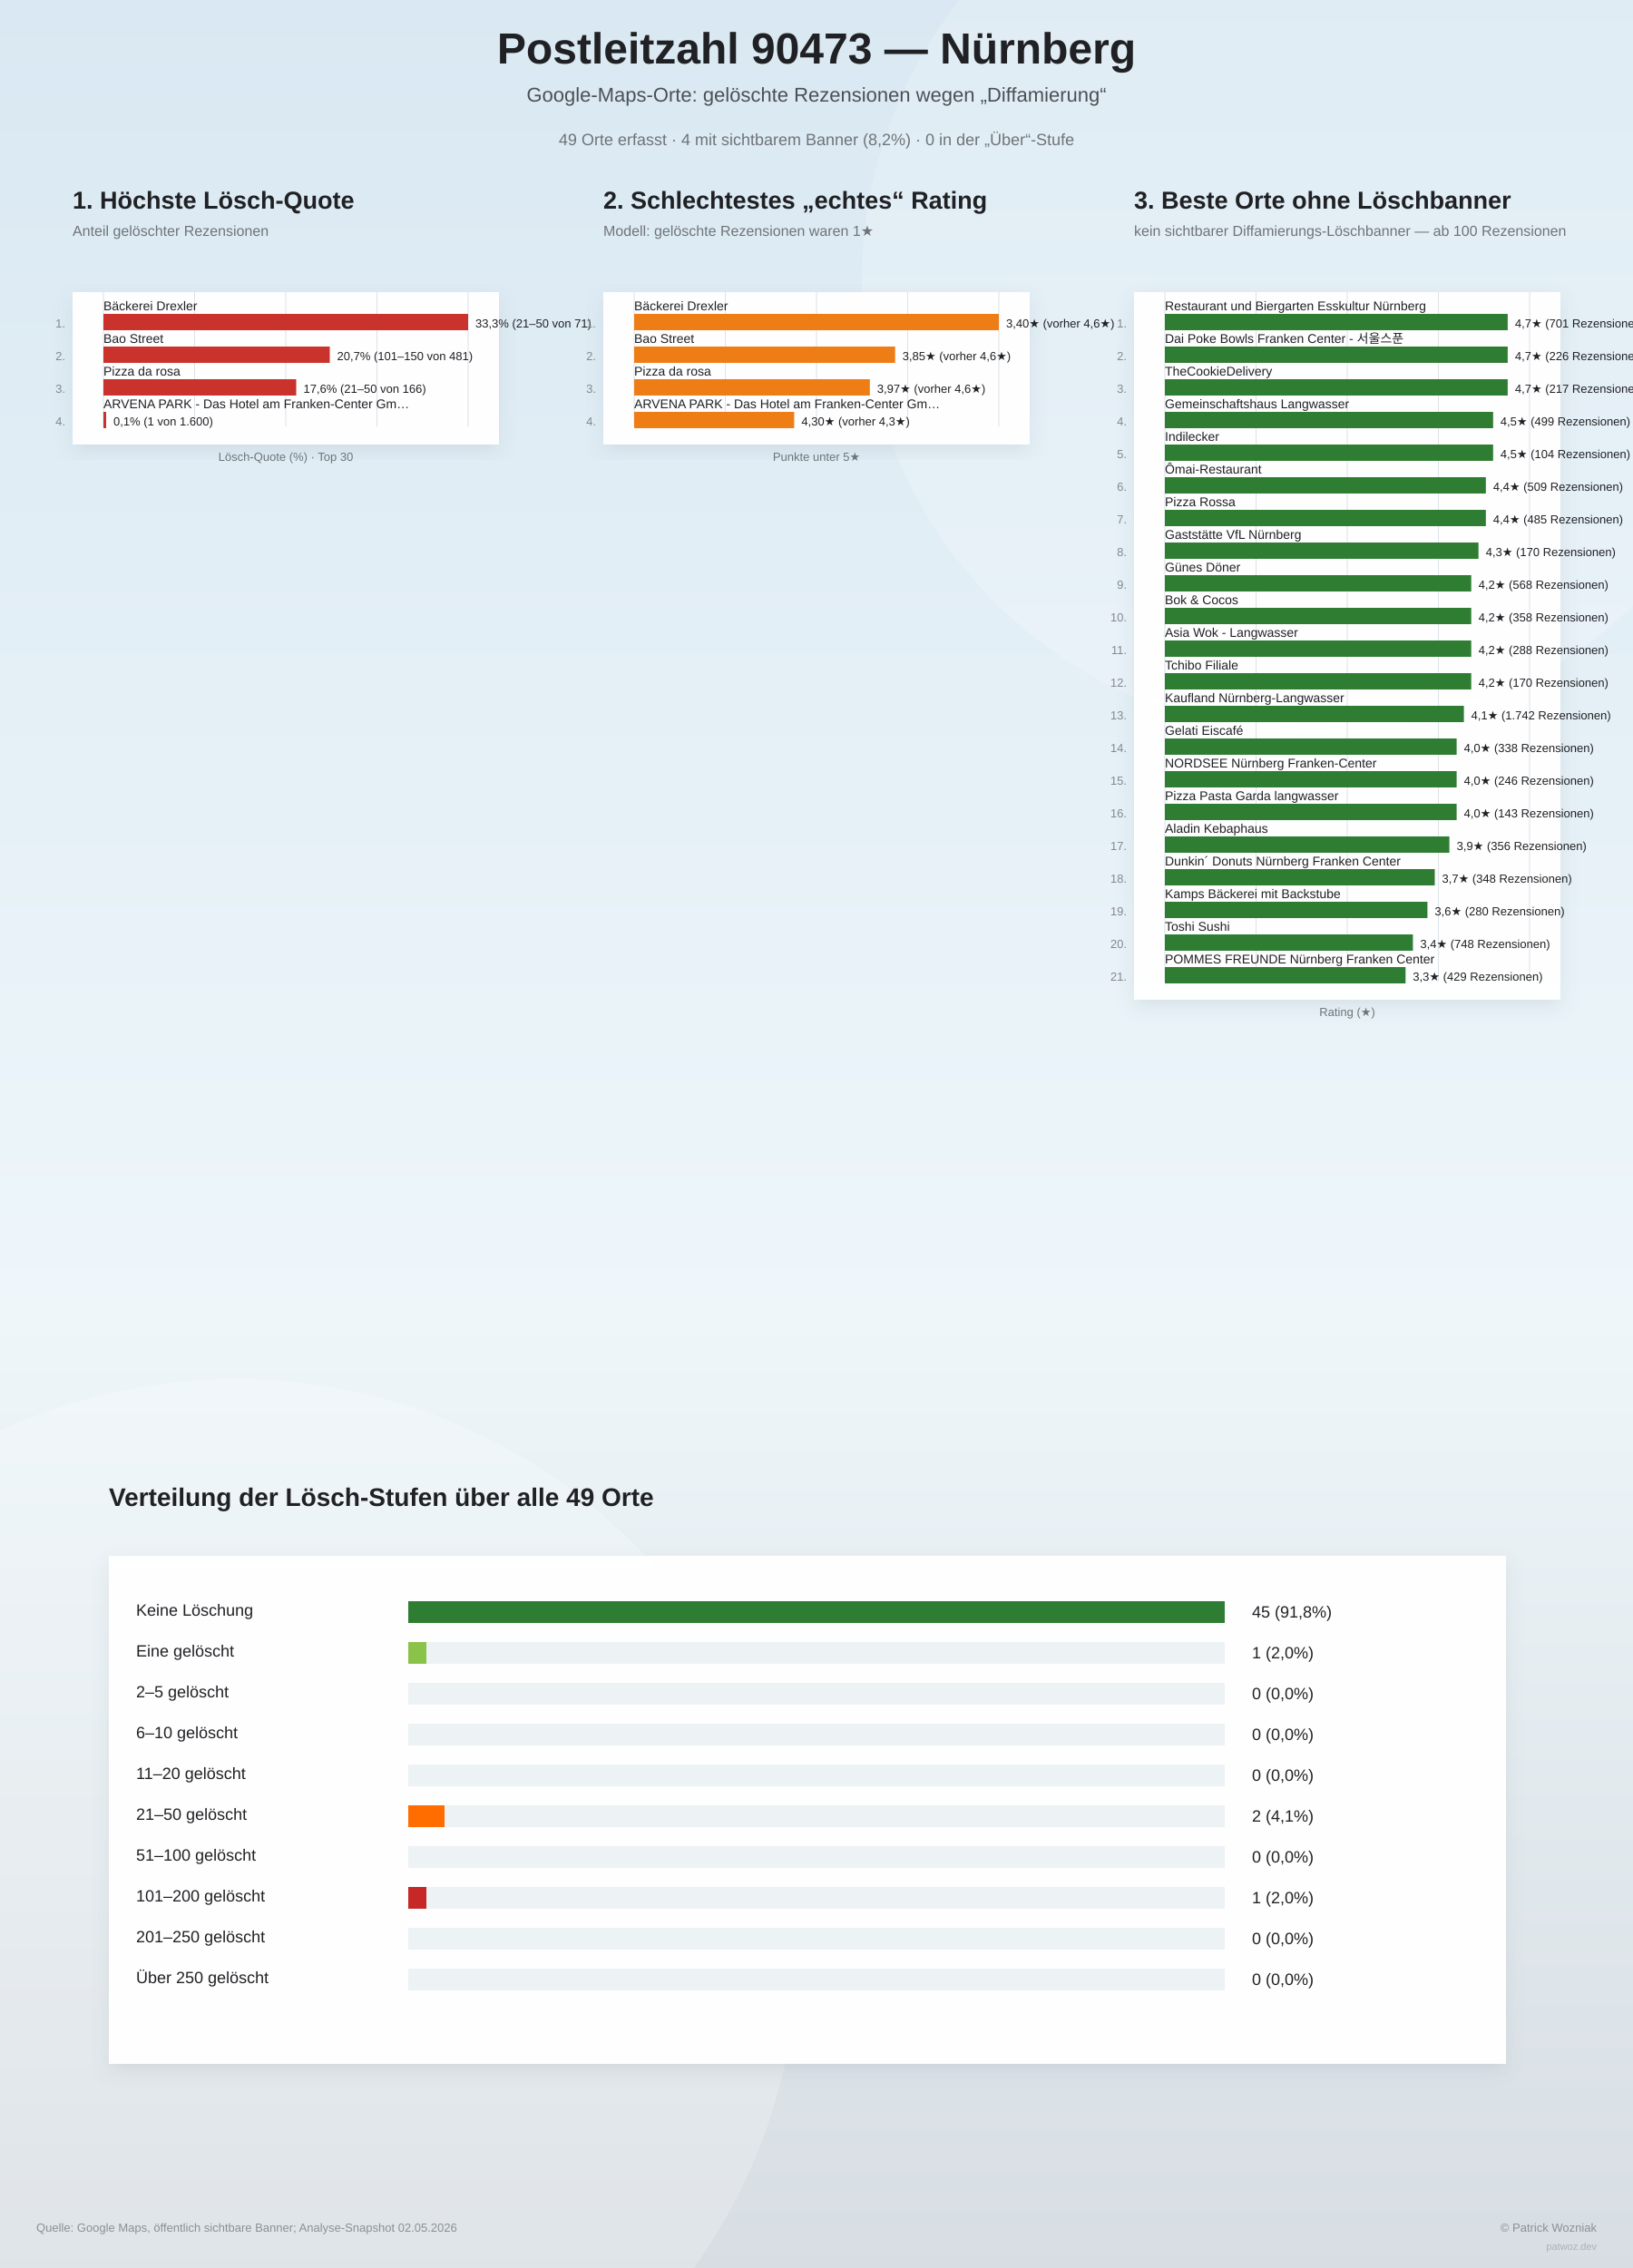
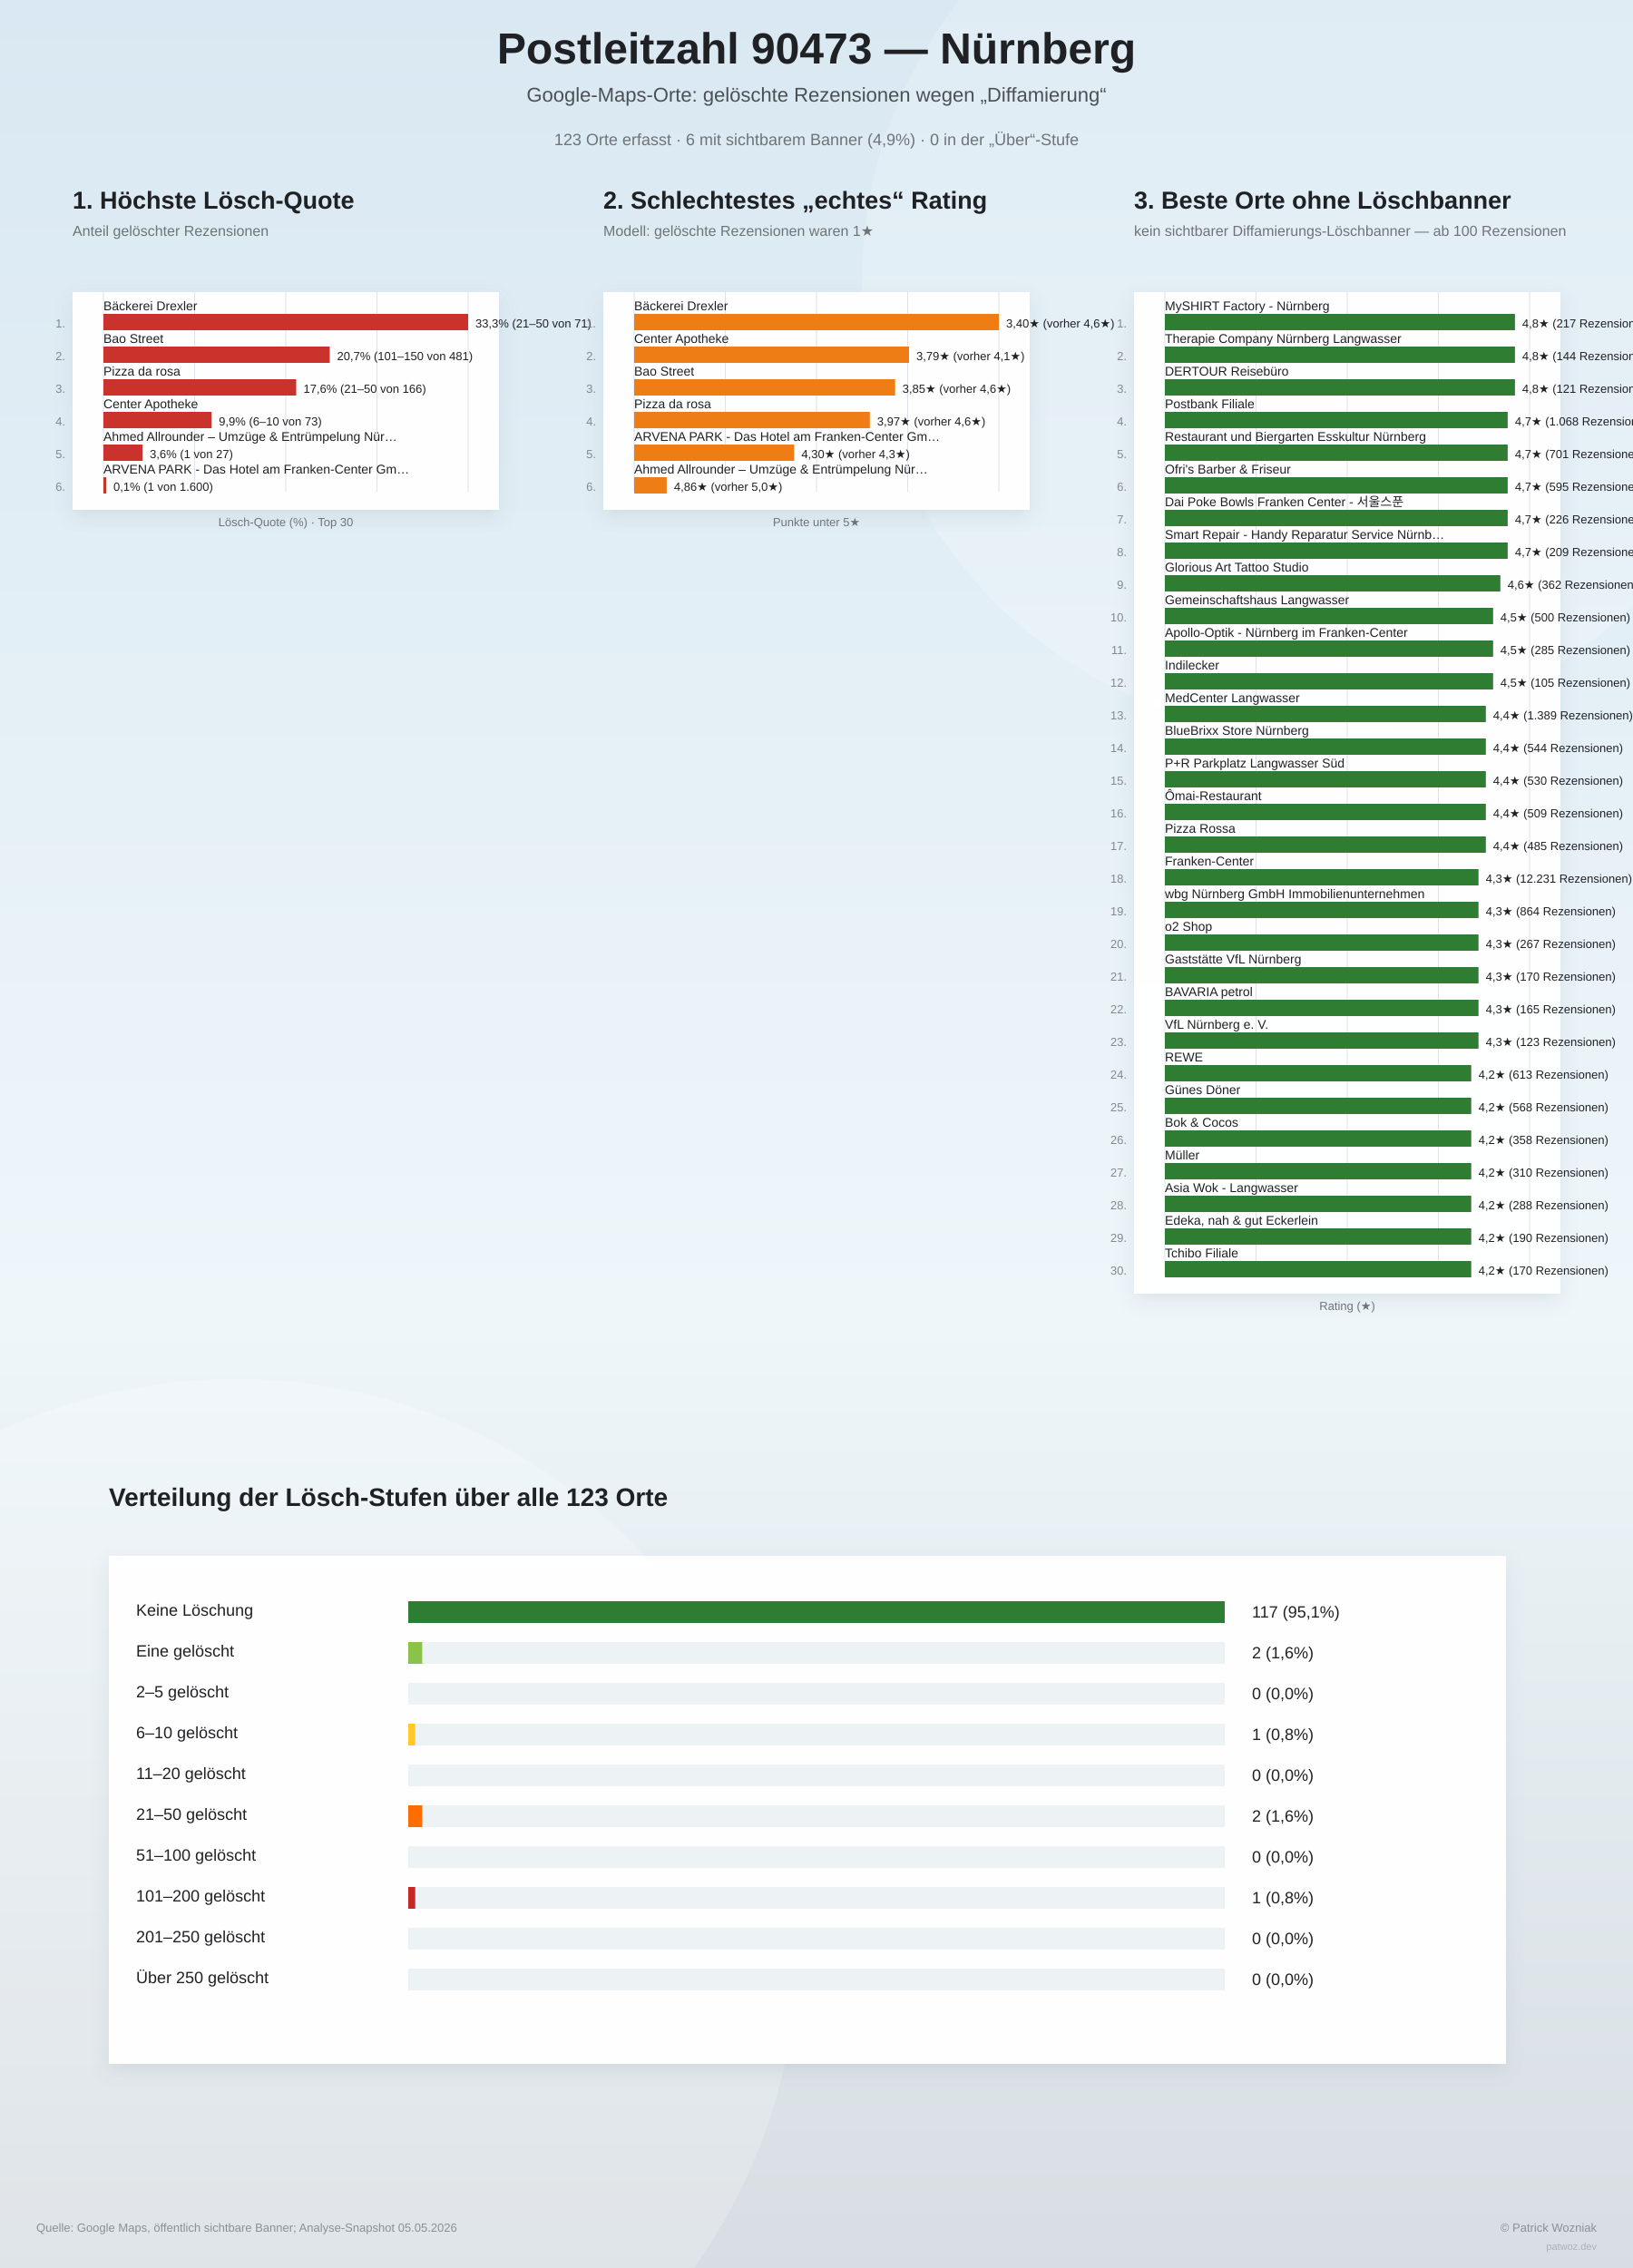
<svg xmlns="http://www.w3.org/2000/svg" width="1800" height="2500" viewBox="0 0 1800 2500">
  <defs>
    <linearGradient id="bg" x1="0" y1="0" x2="0" y2="1">
      <stop offset="0%" stop-color="#d9e8f2" />
      <stop offset="58%" stop-color="#eef6fa" />
      <stop offset="100%" stop-color="#d7dde2" />
    </linearGradient>
    <filter id="softShadow" x="-10%" y="-10%" width="120%" height="120%">
      <feDropShadow dx="0" dy="8" stdDeviation="10" flood-color="#6d7f8a" flood-opacity="0.16" />
    </filter>
  </defs>
  <rect width="100%" height="100%" fill="url(#bg)" />
  <circle cx="1450" cy="310" r="500" fill="#ffffff" opacity="0.18" />
  <circle cx="260" cy="2140" r="620" fill="#ffffff" opacity="0.20" />
  <text x="900" y="70" text-anchor="middle" font-family="Arial, sans-serif" font-size="48" font-weight="800" fill="#202124">Postleitzahl 90473 — Nürnberg</text>
  <text x="900" y="112" text-anchor="middle" font-family="Arial, sans-serif" font-size="22" fill="#4b5055">Google-Maps-Orte: gelöschte Rezensionen wegen „Diffamierung“</text>
-   <text x="900" y="160" text-anchor="middle" font-family="Arial, sans-serif" font-size="18" fill="#6f7377">49 Orte erfasst · 4 mit sichtbarem Banner (8,2%) · 0 in der „Über“-Stufe</text>
+   <text x="900" y="160" text-anchor="middle" font-family="Arial, sans-serif" font-size="18" fill="#6f7377">123 Orte erfasst · 6 mit sichtbarem Banner (4,9%) · 0 in der „Über“-Stufe</text>
  <g>
    <text x="80" y="230" font-family="Arial, sans-serif" font-size="27" font-weight="800" fill="#202124">1. Höchste Lösch-Quote</text>
    <text x="80" y="260" font-family="Arial, sans-serif" font-size="16" fill="#6f7377">Anteil gelöschter Rezensionen</text>
-     <rect x="80" y="322" width="470" height="168" fill="#ffffff" opacity="0.96" filter="url(#softShadow)" />
-     <line x1="114.0" y1="322" x2="114.0" y2="470.0" stroke="#dde3e8" stroke-width="1" />
-     <line x1="214.5" y1="322" x2="214.5" y2="470.0" stroke="#dde3e8" stroke-width="1" />
-     <line x1="315.0" y1="322" x2="315.0" y2="470.0" stroke="#dde3e8" stroke-width="1" />
-     <line x1="415.5" y1="322" x2="415.5" y2="470.0" stroke="#dde3e8" stroke-width="1" />
-     <line x1="516.0" y1="322" x2="516.0" y2="470.0" stroke="#dde3e8" stroke-width="1" />
+     <rect x="80" y="322" width="470" height="240" fill="#ffffff" opacity="0.96" filter="url(#softShadow)" />
+     <line x1="114.0" y1="322" x2="114.0" y2="542.0" stroke="#dde3e8" stroke-width="1" />
+     <line x1="214.5" y1="322" x2="214.5" y2="542.0" stroke="#dde3e8" stroke-width="1" />
+     <line x1="315.0" y1="322" x2="315.0" y2="542.0" stroke="#dde3e8" stroke-width="1" />
+     <line x1="415.5" y1="322" x2="415.5" y2="542.0" stroke="#dde3e8" stroke-width="1" />
+     <line x1="516.0" y1="322" x2="516.0" y2="542.0" stroke="#dde3e8" stroke-width="1" />
    <text x="72" y="361.0" text-anchor="end" font-family="Arial, sans-serif" font-size="13" fill="#83888d">1.</text>
    <text x="114" y="342.0" font-family="Arial, sans-serif" font-size="14" fill="#202124">Bäckerei Drexler</text>
    <rect x="114" y="346.0" width="402.0" height="18" fill="#c9332c" />
    <text x="524.0" y="361.0" font-family="Arial, sans-serif" font-size="13" fill="#202124">33,3%  (21–50 von 71)</text>
    <text x="72" y="397.0" text-anchor="end" font-family="Arial, sans-serif" font-size="13" fill="#83888d">2.</text>
    <text x="114" y="378.0" font-family="Arial, sans-serif" font-size="14" fill="#202124">Bao Street</text>
    <rect x="114" y="382.0" width="249.5" height="18" fill="#c9332c" />
    <text x="371.5" y="397.0" font-family="Arial, sans-serif" font-size="13" fill="#202124">20,7%  (101–150 von 481)</text>
    <text x="72" y="433.0" text-anchor="end" font-family="Arial, sans-serif" font-size="13" fill="#83888d">3.</text>
    <text x="114" y="414.0" font-family="Arial, sans-serif" font-size="14" fill="#202124">Pizza da rosa</text>
    <rect x="114" y="418.0" width="212.5" height="18" fill="#c9332c" />
    <text x="334.5" y="433.0" font-family="Arial, sans-serif" font-size="13" fill="#202124">17,6%  (21–50 von 166)</text>
    <text x="72" y="469.0" text-anchor="end" font-family="Arial, sans-serif" font-size="13" fill="#83888d">4.</text>
-     <text x="114" y="450.0" font-family="Arial, sans-serif" font-size="14" fill="#202124">ARVENA PARK - Das Hotel am Franken-Center Gm…</text>
-     <rect x="114" y="454.0" width="3.0" height="18" fill="#c9332c" />
-     <text x="125.0" y="469.0" font-family="Arial, sans-serif" font-size="13" fill="#202124">0,1%  (1 von 1.600)</text>
-     <text x="315" y="508.0" text-anchor="middle" font-family="Arial, sans-serif" font-size="13" fill="#6f7377">Lösch-Quote (%) · Top 30</text>
+     <text x="114" y="450.0" font-family="Arial, sans-serif" font-size="14" fill="#202124">Center Apotheke</text>
+     <rect x="114" y="454.0" width="119.2" height="18" fill="#c9332c" />
+     <text x="241.2" y="469.0" font-family="Arial, sans-serif" font-size="13" fill="#202124">9,9%  (6–10 von 73)</text>
+     <text x="72" y="505.0" text-anchor="end" font-family="Arial, sans-serif" font-size="13" fill="#83888d">5.</text>
+     <text x="114" y="486.0" font-family="Arial, sans-serif" font-size="14" fill="#202124">Ahmed Allrounder – Umzüge &amp; Entrümpelung Nür…</text>
+     <rect x="114" y="490.0" width="43.1" height="18" fill="#c9332c" />
+     <text x="165.1" y="505.0" font-family="Arial, sans-serif" font-size="13" fill="#202124">3,6%  (1 von 27)</text>
+     <text x="72" y="541.0" text-anchor="end" font-family="Arial, sans-serif" font-size="13" fill="#83888d">6.</text>
+     <text x="114" y="522.0" font-family="Arial, sans-serif" font-size="14" fill="#202124">ARVENA PARK - Das Hotel am Franken-Center Gm…</text>
+     <rect x="114" y="526.0" width="3.0" height="18" fill="#c9332c" />
+     <text x="125.0" y="541.0" font-family="Arial, sans-serif" font-size="13" fill="#202124">0,1%  (1 von 1.600)</text>
+     <text x="315" y="580.0" text-anchor="middle" font-family="Arial, sans-serif" font-size="13" fill="#6f7377">Lösch-Quote (%) · Top 30</text>
  </g>
  <g>
    <text x="665" y="230" font-family="Arial, sans-serif" font-size="27" font-weight="800" fill="#202124">2. Schlechtestes „echtes“ Rating</text>
    <text x="665" y="260" font-family="Arial, sans-serif" font-size="16" fill="#6f7377">Modell: gelöschte Rezensionen waren 1★</text>
-     <rect x="665" y="322" width="470" height="168" fill="#ffffff" opacity="0.96" filter="url(#softShadow)" />
-     <line x1="699.0" y1="322" x2="699.0" y2="470.0" stroke="#dde3e8" stroke-width="1" />
-     <line x1="799.5" y1="322" x2="799.5" y2="470.0" stroke="#dde3e8" stroke-width="1" />
-     <line x1="900.0" y1="322" x2="900.0" y2="470.0" stroke="#dde3e8" stroke-width="1" />
-     <line x1="1000.5" y1="322" x2="1000.5" y2="470.0" stroke="#dde3e8" stroke-width="1" />
-     <line x1="1101.0" y1="322" x2="1101.0" y2="470.0" stroke="#dde3e8" stroke-width="1" />
+     <rect x="665" y="322" width="470" height="240" fill="#ffffff" opacity="0.96" filter="url(#softShadow)" />
+     <line x1="699.0" y1="322" x2="699.0" y2="542.0" stroke="#dde3e8" stroke-width="1" />
+     <line x1="799.5" y1="322" x2="799.5" y2="542.0" stroke="#dde3e8" stroke-width="1" />
+     <line x1="900.0" y1="322" x2="900.0" y2="542.0" stroke="#dde3e8" stroke-width="1" />
+     <line x1="1000.5" y1="322" x2="1000.5" y2="542.0" stroke="#dde3e8" stroke-width="1" />
+     <line x1="1101.0" y1="322" x2="1101.0" y2="542.0" stroke="#dde3e8" stroke-width="1" />
    <text x="657" y="361.0" text-anchor="end" font-family="Arial, sans-serif" font-size="13" fill="#83888d">1.</text>
    <text x="699" y="342.0" font-family="Arial, sans-serif" font-size="14" fill="#202124">Bäckerei Drexler</text>
    <rect x="699" y="346.0" width="402.0" height="18" fill="#ef7d16" />
    <text x="1109.0" y="361.0" font-family="Arial, sans-serif" font-size="13" fill="#202124">3,40★  (vorher 4,6★)</text>
    <text x="657" y="397.0" text-anchor="end" font-family="Arial, sans-serif" font-size="13" fill="#83888d">2.</text>
-     <text x="699" y="378.0" font-family="Arial, sans-serif" font-size="14" fill="#202124">Bao Street</text>
-     <rect x="699" y="382.0" width="287.7" height="18" fill="#ef7d16" />
-     <text x="994.7" y="397.0" font-family="Arial, sans-serif" font-size="13" fill="#202124">3,85★  (vorher 4,6★)</text>
+     <text x="699" y="378.0" font-family="Arial, sans-serif" font-size="14" fill="#202124">Center Apotheke</text>
+     <rect x="699" y="382.0" width="303.0" height="18" fill="#ef7d16" />
+     <text x="1010.0" y="397.0" font-family="Arial, sans-serif" font-size="13" fill="#202124">3,79★  (vorher 4,1★)</text>
    <text x="657" y="433.0" text-anchor="end" font-family="Arial, sans-serif" font-size="13" fill="#83888d">3.</text>
-     <text x="699" y="414.0" font-family="Arial, sans-serif" font-size="14" fill="#202124">Pizza da rosa</text>
-     <rect x="699" y="418.0" width="259.8" height="18" fill="#ef7d16" />
-     <text x="966.8" y="433.0" font-family="Arial, sans-serif" font-size="13" fill="#202124">3,97★  (vorher 4,6★)</text>
+     <text x="699" y="414.0" font-family="Arial, sans-serif" font-size="14" fill="#202124">Bao Street</text>
+     <rect x="699" y="418.0" width="287.7" height="18" fill="#ef7d16" />
+     <text x="994.7" y="433.0" font-family="Arial, sans-serif" font-size="13" fill="#202124">3,85★  (vorher 4,6★)</text>
    <text x="657" y="469.0" text-anchor="end" font-family="Arial, sans-serif" font-size="13" fill="#83888d">4.</text>
-     <text x="699" y="450.0" font-family="Arial, sans-serif" font-size="14" fill="#202124">ARVENA PARK - Das Hotel am Franken-Center Gm…</text>
-     <rect x="699" y="454.0" width="176.4" height="18" fill="#ef7d16" />
-     <text x="883.4" y="469.0" font-family="Arial, sans-serif" font-size="13" fill="#202124">4,30★  (vorher 4,3★)</text>
-     <text x="900" y="508.0" text-anchor="middle" font-family="Arial, sans-serif" font-size="13" fill="#6f7377">Punkte unter 5★</text>
+     <text x="699" y="450.0" font-family="Arial, sans-serif" font-size="14" fill="#202124">Pizza da rosa</text>
+     <rect x="699" y="454.0" width="259.8" height="18" fill="#ef7d16" />
+     <text x="966.8" y="469.0" font-family="Arial, sans-serif" font-size="13" fill="#202124">3,97★  (vorher 4,6★)</text>
+     <text x="657" y="505.0" text-anchor="end" font-family="Arial, sans-serif" font-size="13" fill="#83888d">5.</text>
+     <text x="699" y="486.0" font-family="Arial, sans-serif" font-size="14" fill="#202124">ARVENA PARK - Das Hotel am Franken-Center Gm…</text>
+     <rect x="699" y="490.0" width="176.4" height="18" fill="#ef7d16" />
+     <text x="883.4" y="505.0" font-family="Arial, sans-serif" font-size="13" fill="#202124">4,30★  (vorher 4,3★)</text>
+     <text x="657" y="541.0" text-anchor="end" font-family="Arial, sans-serif" font-size="13" fill="#83888d">6.</text>
+     <text x="699" y="522.0" font-family="Arial, sans-serif" font-size="14" fill="#202124">Ahmed Allrounder – Umzüge &amp; Entrümpelung Nür…</text>
+     <rect x="699" y="526.0" width="35.9" height="18" fill="#ef7d16" />
+     <text x="742.9" y="541.0" font-family="Arial, sans-serif" font-size="13" fill="#202124">4,86★  (vorher 5,0★)</text>
+     <text x="900" y="580.0" text-anchor="middle" font-family="Arial, sans-serif" font-size="13" fill="#6f7377">Punkte unter 5★</text>
  </g>
  <g>
    <text x="1250" y="230" font-family="Arial, sans-serif" font-size="27" font-weight="800" fill="#202124">3. Beste Orte ohne Löschbanner</text>
    <text x="1250" y="260" font-family="Arial, sans-serif" font-size="16" fill="#6f7377">kein sichtbarer Diffamierungs-Löschbanner — ab 100 Rezensionen</text>
-     <rect x="1250" y="322" width="470" height="780" fill="#ffffff" opacity="0.96" filter="url(#softShadow)" />
-     <line x1="1284.0" y1="322" x2="1284.0" y2="1082.0" stroke="#dde3e8" stroke-width="1" />
-     <line x1="1384.5" y1="322" x2="1384.5" y2="1082.0" stroke="#dde3e8" stroke-width="1" />
-     <line x1="1485.0" y1="322" x2="1485.0" y2="1082.0" stroke="#dde3e8" stroke-width="1" />
-     <line x1="1585.5" y1="322" x2="1585.5" y2="1082.0" stroke="#dde3e8" stroke-width="1" />
-     <line x1="1686.0" y1="322" x2="1686.0" y2="1082.0" stroke="#dde3e8" stroke-width="1" />
+     <rect x="1250" y="322" width="470" height="1104" fill="#ffffff" opacity="0.96" filter="url(#softShadow)" />
+     <line x1="1284.0" y1="322" x2="1284.0" y2="1406.0" stroke="#dde3e8" stroke-width="1" />
+     <line x1="1384.5" y1="322" x2="1384.5" y2="1406.0" stroke="#dde3e8" stroke-width="1" />
+     <line x1="1485.0" y1="322" x2="1485.0" y2="1406.0" stroke="#dde3e8" stroke-width="1" />
+     <line x1="1585.5" y1="322" x2="1585.5" y2="1406.0" stroke="#dde3e8" stroke-width="1" />
+     <line x1="1686.0" y1="322" x2="1686.0" y2="1406.0" stroke="#dde3e8" stroke-width="1" />
    <text x="1242" y="361.0" text-anchor="end" font-family="Arial, sans-serif" font-size="13" fill="#83888d">1.</text>
-     <text x="1284" y="342.0" font-family="Arial, sans-serif" font-size="14" fill="#202124">Restaurant und Biergarten Esskultur Nürnberg</text>
-     <rect x="1284" y="346.0" width="377.9" height="18" fill="#2e7d32" />
-     <text x="1669.9" y="361.0" font-family="Arial, sans-serif" font-size="13" fill="#202124">4,7★  (701 Rezensionen)</text>
+     <text x="1284" y="342.0" font-family="Arial, sans-serif" font-size="14" fill="#202124">MySHIRT Factory - Nürnberg</text>
+     <rect x="1284" y="346.0" width="385.9" height="18" fill="#2e7d32" />
+     <text x="1677.9" y="361.0" font-family="Arial, sans-serif" font-size="13" fill="#202124">4,8★  (217 Rezensionen)</text>
    <text x="1242" y="397.0" text-anchor="end" font-family="Arial, sans-serif" font-size="13" fill="#83888d">2.</text>
-     <text x="1284" y="378.0" font-family="Arial, sans-serif" font-size="14" fill="#202124">Dai Poke Bowls Franken Center - 서울스푼</text>
-     <rect x="1284" y="382.0" width="377.9" height="18" fill="#2e7d32" />
-     <text x="1669.9" y="397.0" font-family="Arial, sans-serif" font-size="13" fill="#202124">4,7★  (226 Rezensionen)</text>
+     <text x="1284" y="378.0" font-family="Arial, sans-serif" font-size="14" fill="#202124">Therapie Company Nürnberg Langwasser</text>
+     <rect x="1284" y="382.0" width="385.9" height="18" fill="#2e7d32" />
+     <text x="1677.9" y="397.0" font-family="Arial, sans-serif" font-size="13" fill="#202124">4,8★  (144 Rezensionen)</text>
    <text x="1242" y="433.0" text-anchor="end" font-family="Arial, sans-serif" font-size="13" fill="#83888d">3.</text>
-     <text x="1284" y="414.0" font-family="Arial, sans-serif" font-size="14" fill="#202124">TheCookieDelivery</text>
-     <rect x="1284" y="418.0" width="377.9" height="18" fill="#2e7d32" />
-     <text x="1669.9" y="433.0" font-family="Arial, sans-serif" font-size="13" fill="#202124">4,7★  (217 Rezensionen)</text>
+     <text x="1284" y="414.0" font-family="Arial, sans-serif" font-size="14" fill="#202124">DERTOUR Reisebüro</text>
+     <rect x="1284" y="418.0" width="385.9" height="18" fill="#2e7d32" />
+     <text x="1677.9" y="433.0" font-family="Arial, sans-serif" font-size="13" fill="#202124">4,8★  (121 Rezensionen)</text>
    <text x="1242" y="469.0" text-anchor="end" font-family="Arial, sans-serif" font-size="13" fill="#83888d">4.</text>
-     <text x="1284" y="450.0" font-family="Arial, sans-serif" font-size="14" fill="#202124">Gemeinschaftshaus Langwasser</text>
-     <rect x="1284" y="454.0" width="361.8" height="18" fill="#2e7d32" />
-     <text x="1653.8" y="469.0" font-family="Arial, sans-serif" font-size="13" fill="#202124">4,5★  (499 Rezensionen)</text>
+     <text x="1284" y="450.0" font-family="Arial, sans-serif" font-size="14" fill="#202124">Postbank Filiale</text>
+     <rect x="1284" y="454.0" width="377.9" height="18" fill="#2e7d32" />
+     <text x="1669.9" y="469.0" font-family="Arial, sans-serif" font-size="13" fill="#202124">4,7★  (1.068 Rezensionen)</text>
    <text x="1242" y="505.0" text-anchor="end" font-family="Arial, sans-serif" font-size="13" fill="#83888d">5.</text>
-     <text x="1284" y="486.0" font-family="Arial, sans-serif" font-size="14" fill="#202124">Indilecker</text>
-     <rect x="1284" y="490.0" width="361.8" height="18" fill="#2e7d32" />
-     <text x="1653.8" y="505.0" font-family="Arial, sans-serif" font-size="13" fill="#202124">4,5★  (104 Rezensionen)</text>
+     <text x="1284" y="486.0" font-family="Arial, sans-serif" font-size="14" fill="#202124">Restaurant und Biergarten Esskultur Nürnberg</text>
+     <rect x="1284" y="490.0" width="377.9" height="18" fill="#2e7d32" />
+     <text x="1669.9" y="505.0" font-family="Arial, sans-serif" font-size="13" fill="#202124">4,7★  (701 Rezensionen)</text>
    <text x="1242" y="541.0" text-anchor="end" font-family="Arial, sans-serif" font-size="13" fill="#83888d">6.</text>
-     <text x="1284" y="522.0" font-family="Arial, sans-serif" font-size="14" fill="#202124">Ômai-Restaurant</text>
-     <rect x="1284" y="526.0" width="353.8" height="18" fill="#2e7d32" />
-     <text x="1645.8" y="541.0" font-family="Arial, sans-serif" font-size="13" fill="#202124">4,4★  (509 Rezensionen)</text>
+     <text x="1284" y="522.0" font-family="Arial, sans-serif" font-size="14" fill="#202124">Ofri's Barber &amp; Friseur</text>
+     <rect x="1284" y="526.0" width="377.9" height="18" fill="#2e7d32" />
+     <text x="1669.9" y="541.0" font-family="Arial, sans-serif" font-size="13" fill="#202124">4,7★  (595 Rezensionen)</text>
    <text x="1242" y="577.0" text-anchor="end" font-family="Arial, sans-serif" font-size="13" fill="#83888d">7.</text>
-     <text x="1284" y="558.0" font-family="Arial, sans-serif" font-size="14" fill="#202124">Pizza Rossa</text>
-     <rect x="1284" y="562.0" width="353.8" height="18" fill="#2e7d32" />
-     <text x="1645.8" y="577.0" font-family="Arial, sans-serif" font-size="13" fill="#202124">4,4★  (485 Rezensionen)</text>
+     <text x="1284" y="558.0" font-family="Arial, sans-serif" font-size="14" fill="#202124">Dai Poke Bowls Franken Center - 서울스푼</text>
+     <rect x="1284" y="562.0" width="377.9" height="18" fill="#2e7d32" />
+     <text x="1669.9" y="577.0" font-family="Arial, sans-serif" font-size="13" fill="#202124">4,7★  (226 Rezensionen)</text>
    <text x="1242" y="613.0" text-anchor="end" font-family="Arial, sans-serif" font-size="13" fill="#83888d">8.</text>
-     <text x="1284" y="594.0" font-family="Arial, sans-serif" font-size="14" fill="#202124">Gaststätte VfL Nürnberg</text>
-     <rect x="1284" y="598.0" width="345.7" height="18" fill="#2e7d32" />
-     <text x="1637.7" y="613.0" font-family="Arial, sans-serif" font-size="13" fill="#202124">4,3★  (170 Rezensionen)</text>
+     <text x="1284" y="594.0" font-family="Arial, sans-serif" font-size="14" fill="#202124">Smart Repair - Handy Reparatur Service Nürnb…</text>
+     <rect x="1284" y="598.0" width="377.9" height="18" fill="#2e7d32" />
+     <text x="1669.9" y="613.0" font-family="Arial, sans-serif" font-size="13" fill="#202124">4,7★  (209 Rezensionen)</text>
    <text x="1242" y="649.0" text-anchor="end" font-family="Arial, sans-serif" font-size="13" fill="#83888d">9.</text>
-     <text x="1284" y="630.0" font-family="Arial, sans-serif" font-size="14" fill="#202124">Günes Döner</text>
-     <rect x="1284" y="634.0" width="337.7" height="18" fill="#2e7d32" />
-     <text x="1629.7" y="649.0" font-family="Arial, sans-serif" font-size="13" fill="#202124">4,2★  (568 Rezensionen)</text>
+     <text x="1284" y="630.0" font-family="Arial, sans-serif" font-size="14" fill="#202124">Glorious Art Tattoo Studio</text>
+     <rect x="1284" y="634.0" width="369.8" height="18" fill="#2e7d32" />
+     <text x="1661.8" y="649.0" font-family="Arial, sans-serif" font-size="13" fill="#202124">4,6★  (362 Rezensionen)</text>
    <text x="1242" y="685.0" text-anchor="end" font-family="Arial, sans-serif" font-size="13" fill="#83888d">10.</text>
-     <text x="1284" y="666.0" font-family="Arial, sans-serif" font-size="14" fill="#202124">Bok &amp; Cocos</text>
-     <rect x="1284" y="670.0" width="337.7" height="18" fill="#2e7d32" />
-     <text x="1629.7" y="685.0" font-family="Arial, sans-serif" font-size="13" fill="#202124">4,2★  (358 Rezensionen)</text>
+     <text x="1284" y="666.0" font-family="Arial, sans-serif" font-size="14" fill="#202124">Gemeinschaftshaus Langwasser</text>
+     <rect x="1284" y="670.0" width="361.8" height="18" fill="#2e7d32" />
+     <text x="1653.8" y="685.0" font-family="Arial, sans-serif" font-size="13" fill="#202124">4,5★  (500 Rezensionen)</text>
    <text x="1242" y="721.0" text-anchor="end" font-family="Arial, sans-serif" font-size="13" fill="#83888d">11.</text>
-     <text x="1284" y="702.0" font-family="Arial, sans-serif" font-size="14" fill="#202124">Asia Wok - Langwasser</text>
-     <rect x="1284" y="706.0" width="337.7" height="18" fill="#2e7d32" />
-     <text x="1629.7" y="721.0" font-family="Arial, sans-serif" font-size="13" fill="#202124">4,2★  (288 Rezensionen)</text>
+     <text x="1284" y="702.0" font-family="Arial, sans-serif" font-size="14" fill="#202124">Apollo-Optik - Nürnberg im Franken-Center</text>
+     <rect x="1284" y="706.0" width="361.8" height="18" fill="#2e7d32" />
+     <text x="1653.8" y="721.0" font-family="Arial, sans-serif" font-size="13" fill="#202124">4,5★  (285 Rezensionen)</text>
    <text x="1242" y="757.0" text-anchor="end" font-family="Arial, sans-serif" font-size="13" fill="#83888d">12.</text>
-     <text x="1284" y="738.0" font-family="Arial, sans-serif" font-size="14" fill="#202124">Tchibo Filiale</text>
-     <rect x="1284" y="742.0" width="337.7" height="18" fill="#2e7d32" />
-     <text x="1629.7" y="757.0" font-family="Arial, sans-serif" font-size="13" fill="#202124">4,2★  (170 Rezensionen)</text>
+     <text x="1284" y="738.0" font-family="Arial, sans-serif" font-size="14" fill="#202124">Indilecker</text>
+     <rect x="1284" y="742.0" width="361.8" height="18" fill="#2e7d32" />
+     <text x="1653.8" y="757.0" font-family="Arial, sans-serif" font-size="13" fill="#202124">4,5★  (105 Rezensionen)</text>
    <text x="1242" y="793.0" text-anchor="end" font-family="Arial, sans-serif" font-size="13" fill="#83888d">13.</text>
-     <text x="1284" y="774.0" font-family="Arial, sans-serif" font-size="14" fill="#202124">Kaufland Nürnberg-Langwasser</text>
-     <rect x="1284" y="778.0" width="329.6" height="18" fill="#2e7d32" />
-     <text x="1621.6" y="793.0" font-family="Arial, sans-serif" font-size="13" fill="#202124">4,1★  (1.742 Rezensionen)</text>
+     <text x="1284" y="774.0" font-family="Arial, sans-serif" font-size="14" fill="#202124">MedCenter Langwasser</text>
+     <rect x="1284" y="778.0" width="353.8" height="18" fill="#2e7d32" />
+     <text x="1645.8" y="793.0" font-family="Arial, sans-serif" font-size="13" fill="#202124">4,4★  (1.389 Rezensionen)</text>
    <text x="1242" y="829.0" text-anchor="end" font-family="Arial, sans-serif" font-size="13" fill="#83888d">14.</text>
-     <text x="1284" y="810.0" font-family="Arial, sans-serif" font-size="14" fill="#202124">Gelati Eiscafé</text>
-     <rect x="1284" y="814.0" width="321.6" height="18" fill="#2e7d32" />
-     <text x="1613.6" y="829.0" font-family="Arial, sans-serif" font-size="13" fill="#202124">4,0★  (338 Rezensionen)</text>
+     <text x="1284" y="810.0" font-family="Arial, sans-serif" font-size="14" fill="#202124">BlueBrixx Store Nürnberg</text>
+     <rect x="1284" y="814.0" width="353.8" height="18" fill="#2e7d32" />
+     <text x="1645.8" y="829.0" font-family="Arial, sans-serif" font-size="13" fill="#202124">4,4★  (544 Rezensionen)</text>
    <text x="1242" y="865.0" text-anchor="end" font-family="Arial, sans-serif" font-size="13" fill="#83888d">15.</text>
-     <text x="1284" y="846.0" font-family="Arial, sans-serif" font-size="14" fill="#202124">NORDSEE Nürnberg Franken-Center</text>
-     <rect x="1284" y="850.0" width="321.6" height="18" fill="#2e7d32" />
-     <text x="1613.6" y="865.0" font-family="Arial, sans-serif" font-size="13" fill="#202124">4,0★  (246 Rezensionen)</text>
+     <text x="1284" y="846.0" font-family="Arial, sans-serif" font-size="14" fill="#202124">P+R Parkplatz Langwasser Süd</text>
+     <rect x="1284" y="850.0" width="353.8" height="18" fill="#2e7d32" />
+     <text x="1645.8" y="865.0" font-family="Arial, sans-serif" font-size="13" fill="#202124">4,4★  (530 Rezensionen)</text>
    <text x="1242" y="901.0" text-anchor="end" font-family="Arial, sans-serif" font-size="13" fill="#83888d">16.</text>
-     <text x="1284" y="882.0" font-family="Arial, sans-serif" font-size="14" fill="#202124">Pizza Pasta Garda langwasser</text>
-     <rect x="1284" y="886.0" width="321.6" height="18" fill="#2e7d32" />
-     <text x="1613.6" y="901.0" font-family="Arial, sans-serif" font-size="13" fill="#202124">4,0★  (143 Rezensionen)</text>
+     <text x="1284" y="882.0" font-family="Arial, sans-serif" font-size="14" fill="#202124">Ômai-Restaurant</text>
+     <rect x="1284" y="886.0" width="353.8" height="18" fill="#2e7d32" />
+     <text x="1645.8" y="901.0" font-family="Arial, sans-serif" font-size="13" fill="#202124">4,4★  (509 Rezensionen)</text>
    <text x="1242" y="937.0" text-anchor="end" font-family="Arial, sans-serif" font-size="13" fill="#83888d">17.</text>
-     <text x="1284" y="918.0" font-family="Arial, sans-serif" font-size="14" fill="#202124">Aladin Kebaphaus</text>
-     <rect x="1284" y="922.0" width="313.6" height="18" fill="#2e7d32" />
-     <text x="1605.6" y="937.0" font-family="Arial, sans-serif" font-size="13" fill="#202124">3,9★  (356 Rezensionen)</text>
+     <text x="1284" y="918.0" font-family="Arial, sans-serif" font-size="14" fill="#202124">Pizza Rossa</text>
+     <rect x="1284" y="922.0" width="353.8" height="18" fill="#2e7d32" />
+     <text x="1645.8" y="937.0" font-family="Arial, sans-serif" font-size="13" fill="#202124">4,4★  (485 Rezensionen)</text>
    <text x="1242" y="973.0" text-anchor="end" font-family="Arial, sans-serif" font-size="13" fill="#83888d">18.</text>
-     <text x="1284" y="954.0" font-family="Arial, sans-serif" font-size="14" fill="#202124">Dunkin´ Donuts Nürnberg Franken Center</text>
-     <rect x="1284" y="958.0" width="297.5" height="18" fill="#2e7d32" />
-     <text x="1589.5" y="973.0" font-family="Arial, sans-serif" font-size="13" fill="#202124">3,7★  (348 Rezensionen)</text>
+     <text x="1284" y="954.0" font-family="Arial, sans-serif" font-size="14" fill="#202124">Franken-Center</text>
+     <rect x="1284" y="958.0" width="345.7" height="18" fill="#2e7d32" />
+     <text x="1637.7" y="973.0" font-family="Arial, sans-serif" font-size="13" fill="#202124">4,3★  (12.231 Rezensionen)</text>
    <text x="1242" y="1009.0" text-anchor="end" font-family="Arial, sans-serif" font-size="13" fill="#83888d">19.</text>
-     <text x="1284" y="990.0" font-family="Arial, sans-serif" font-size="14" fill="#202124">Kamps Bäckerei mit Backstube</text>
-     <rect x="1284" y="994.0" width="289.4" height="18" fill="#2e7d32" />
-     <text x="1581.4" y="1009.0" font-family="Arial, sans-serif" font-size="13" fill="#202124">3,6★  (280 Rezensionen)</text>
+     <text x="1284" y="990.0" font-family="Arial, sans-serif" font-size="14" fill="#202124">wbg Nürnberg GmbH Immobilienunternehmen</text>
+     <rect x="1284" y="994.0" width="345.7" height="18" fill="#2e7d32" />
+     <text x="1637.7" y="1009.0" font-family="Arial, sans-serif" font-size="13" fill="#202124">4,3★  (864 Rezensionen)</text>
    <text x="1242" y="1045.0" text-anchor="end" font-family="Arial, sans-serif" font-size="13" fill="#83888d">20.</text>
-     <text x="1284" y="1026.0" font-family="Arial, sans-serif" font-size="14" fill="#202124">Toshi Sushi</text>
-     <rect x="1284" y="1030.0" width="273.4" height="18" fill="#2e7d32" />
-     <text x="1565.4" y="1045.0" font-family="Arial, sans-serif" font-size="13" fill="#202124">3,4★  (748 Rezensionen)</text>
+     <text x="1284" y="1026.0" font-family="Arial, sans-serif" font-size="14" fill="#202124">o2 Shop</text>
+     <rect x="1284" y="1030.0" width="345.7" height="18" fill="#2e7d32" />
+     <text x="1637.7" y="1045.0" font-family="Arial, sans-serif" font-size="13" fill="#202124">4,3★  (267 Rezensionen)</text>
    <text x="1242" y="1081.0" text-anchor="end" font-family="Arial, sans-serif" font-size="13" fill="#83888d">21.</text>
-     <text x="1284" y="1062.0" font-family="Arial, sans-serif" font-size="14" fill="#202124">POMMES FREUNDE Nürnberg Franken Center</text>
-     <rect x="1284" y="1066.0" width="265.3" height="18" fill="#2e7d32" />
-     <text x="1557.3" y="1081.0" font-family="Arial, sans-serif" font-size="13" fill="#202124">3,3★  (429 Rezensionen)</text>
-     <text x="1485" y="1120.0" text-anchor="middle" font-family="Arial, sans-serif" font-size="13" fill="#6f7377">Rating (★)</text>
-   </g>
-   <g>
-     <text x="120" y="1660" font-family="Arial, sans-serif" font-size="28" font-weight="800" fill="#202124">Verteilung der Lösch-Stufen über alle 49 Orte</text>
+     <text x="1284" y="1062.0" font-family="Arial, sans-serif" font-size="14" fill="#202124">Gaststätte VfL Nürnberg</text>
+     <rect x="1284" y="1066.0" width="345.7" height="18" fill="#2e7d32" />
+     <text x="1637.7" y="1081.0" font-family="Arial, sans-serif" font-size="13" fill="#202124">4,3★  (170 Rezensionen)</text>
+     <text x="1242" y="1117.0" text-anchor="end" font-family="Arial, sans-serif" font-size="13" fill="#83888d">22.</text>
+     <text x="1284" y="1098.0" font-family="Arial, sans-serif" font-size="14" fill="#202124">BAVARIA petrol</text>
+     <rect x="1284" y="1102.0" width="345.7" height="18" fill="#2e7d32" />
+     <text x="1637.7" y="1117.0" font-family="Arial, sans-serif" font-size="13" fill="#202124">4,3★  (165 Rezensionen)</text>
+     <text x="1242" y="1153.0" text-anchor="end" font-family="Arial, sans-serif" font-size="13" fill="#83888d">23.</text>
+     <text x="1284" y="1134.0" font-family="Arial, sans-serif" font-size="14" fill="#202124">VfL Nürnberg e. V.</text>
+     <rect x="1284" y="1138.0" width="345.7" height="18" fill="#2e7d32" />
+     <text x="1637.7" y="1153.0" font-family="Arial, sans-serif" font-size="13" fill="#202124">4,3★  (123 Rezensionen)</text>
+     <text x="1242" y="1189.0" text-anchor="end" font-family="Arial, sans-serif" font-size="13" fill="#83888d">24.</text>
+     <text x="1284" y="1170.0" font-family="Arial, sans-serif" font-size="14" fill="#202124">REWE</text>
+     <rect x="1284" y="1174.0" width="337.7" height="18" fill="#2e7d32" />
+     <text x="1629.7" y="1189.0" font-family="Arial, sans-serif" font-size="13" fill="#202124">4,2★  (613 Rezensionen)</text>
+     <text x="1242" y="1225.0" text-anchor="end" font-family="Arial, sans-serif" font-size="13" fill="#83888d">25.</text>
+     <text x="1284" y="1206.0" font-family="Arial, sans-serif" font-size="14" fill="#202124">Günes Döner</text>
+     <rect x="1284" y="1210.0" width="337.7" height="18" fill="#2e7d32" />
+     <text x="1629.7" y="1225.0" font-family="Arial, sans-serif" font-size="13" fill="#202124">4,2★  (568 Rezensionen)</text>
+     <text x="1242" y="1261.0" text-anchor="end" font-family="Arial, sans-serif" font-size="13" fill="#83888d">26.</text>
+     <text x="1284" y="1242.0" font-family="Arial, sans-serif" font-size="14" fill="#202124">Bok &amp; Cocos</text>
+     <rect x="1284" y="1246.0" width="337.7" height="18" fill="#2e7d32" />
+     <text x="1629.7" y="1261.0" font-family="Arial, sans-serif" font-size="13" fill="#202124">4,2★  (358 Rezensionen)</text>
+     <text x="1242" y="1297.0" text-anchor="end" font-family="Arial, sans-serif" font-size="13" fill="#83888d">27.</text>
+     <text x="1284" y="1278.0" font-family="Arial, sans-serif" font-size="14" fill="#202124">Müller</text>
+     <rect x="1284" y="1282.0" width="337.7" height="18" fill="#2e7d32" />
+     <text x="1629.7" y="1297.0" font-family="Arial, sans-serif" font-size="13" fill="#202124">4,2★  (310 Rezensionen)</text>
+     <text x="1242" y="1333.0" text-anchor="end" font-family="Arial, sans-serif" font-size="13" fill="#83888d">28.</text>
+     <text x="1284" y="1314.0" font-family="Arial, sans-serif" font-size="14" fill="#202124">Asia Wok - Langwasser</text>
+     <rect x="1284" y="1318.0" width="337.7" height="18" fill="#2e7d32" />
+     <text x="1629.7" y="1333.0" font-family="Arial, sans-serif" font-size="13" fill="#202124">4,2★  (288 Rezensionen)</text>
+     <text x="1242" y="1369.0" text-anchor="end" font-family="Arial, sans-serif" font-size="13" fill="#83888d">29.</text>
+     <text x="1284" y="1350.0" font-family="Arial, sans-serif" font-size="14" fill="#202124">Edeka, nah &amp; gut Eckerlein</text>
+     <rect x="1284" y="1354.0" width="337.7" height="18" fill="#2e7d32" />
+     <text x="1629.7" y="1369.0" font-family="Arial, sans-serif" font-size="13" fill="#202124">4,2★  (190 Rezensionen)</text>
+     <text x="1242" y="1405.0" text-anchor="end" font-family="Arial, sans-serif" font-size="13" fill="#83888d">30.</text>
+     <text x="1284" y="1386.0" font-family="Arial, sans-serif" font-size="14" fill="#202124">Tchibo Filiale</text>
+     <rect x="1284" y="1390.0" width="337.7" height="18" fill="#2e7d32" />
+     <text x="1629.7" y="1405.0" font-family="Arial, sans-serif" font-size="13" fill="#202124">4,2★  (170 Rezensionen)</text>
+     <text x="1485" y="1444.0" text-anchor="middle" font-family="Arial, sans-serif" font-size="13" fill="#6f7377">Rating (★)</text>
+   </g>
+   <g>
+     <text x="120" y="1660" font-family="Arial, sans-serif" font-size="28" font-weight="800" fill="#202124">Verteilung der Lösch-Stufen über alle 123 Orte</text>
    <rect x="120" y="1715" width="1540" height="560" fill="#ffffff" opacity="0.96" filter="url(#softShadow)" />
    <text x="150" y="1781" font-family="Arial, sans-serif" font-size="18" fill="#202124">Keine Löschung</text>
    <rect x="450" y="1765" width="900" height="24" fill="#edf2f5" />
    <rect x="450" y="1765" width="900.0" height="24" fill="#2e7d32" />
-     <text x="1380" y="1783" font-family="Arial, sans-serif" font-size="18" fill="#202124">45 (91,8%)</text>
+     <text x="1380" y="1783" font-family="Arial, sans-serif" font-size="18" fill="#202124">117 (95,1%)</text>
    <text x="150" y="1826" font-family="Arial, sans-serif" font-size="18" fill="#202124">Eine gelöscht</text>
    <rect x="450" y="1810" width="900" height="24" fill="#edf2f5" />
-     <rect x="450" y="1810" width="20.0" height="24" fill="#8bc34a" />
-     <text x="1380" y="1828" font-family="Arial, sans-serif" font-size="18" fill="#202124">1 (2,0%)</text>
+     <rect x="450" y="1810" width="15.4" height="24" fill="#8bc34a" />
+     <text x="1380" y="1828" font-family="Arial, sans-serif" font-size="18" fill="#202124">2 (1,6%)</text>
    <text x="150" y="1871" font-family="Arial, sans-serif" font-size="18" fill="#202124">2–5 gelöscht</text>
    <rect x="450" y="1855" width="900" height="24" fill="#edf2f5" />
    <rect x="450" y="1855" width="0.0" height="24" fill="#cddc39" />
    <text x="1380" y="1873" font-family="Arial, sans-serif" font-size="18" fill="#202124">0 (0,0%)</text>
    <text x="150" y="1916" font-family="Arial, sans-serif" font-size="18" fill="#202124">6–10 gelöscht</text>
    <rect x="450" y="1900" width="900" height="24" fill="#edf2f5" />
-     <rect x="450" y="1900" width="0.0" height="24" fill="#ffca28" />
-     <text x="1380" y="1918" font-family="Arial, sans-serif" font-size="18" fill="#202124">0 (0,0%)</text>
+     <rect x="450" y="1900" width="7.7" height="24" fill="#ffca28" />
+     <text x="1380" y="1918" font-family="Arial, sans-serif" font-size="18" fill="#202124">1 (0,8%)</text>
    <text x="150" y="1961" font-family="Arial, sans-serif" font-size="18" fill="#202124">11–20 gelöscht</text>
    <rect x="450" y="1945" width="900" height="24" fill="#edf2f5" />
    <rect x="450" y="1945" width="0.0" height="24" fill="#ff9f1c" />
    <text x="1380" y="1963" font-family="Arial, sans-serif" font-size="18" fill="#202124">0 (0,0%)</text>
    <text x="150" y="2006" font-family="Arial, sans-serif" font-size="18" fill="#202124">21–50 gelöscht</text>
    <rect x="450" y="1990" width="900" height="24" fill="#edf2f5" />
-     <rect x="450" y="1990" width="40.0" height="24" fill="#ff6d00" />
-     <text x="1380" y="2008" font-family="Arial, sans-serif" font-size="18" fill="#202124">2 (4,1%)</text>
+     <rect x="450" y="1990" width="15.4" height="24" fill="#ff6d00" />
+     <text x="1380" y="2008" font-family="Arial, sans-serif" font-size="18" fill="#202124">2 (1,6%)</text>
    <text x="150" y="2051" font-family="Arial, sans-serif" font-size="18" fill="#202124">51–100 gelöscht</text>
    <rect x="450" y="2035" width="900" height="24" fill="#edf2f5" />
    <rect x="450" y="2035" width="0.0" height="24" fill="#e5391b" />
    <text x="1380" y="2053" font-family="Arial, sans-serif" font-size="18" fill="#202124">0 (0,0%)</text>
    <text x="150" y="2096" font-family="Arial, sans-serif" font-size="18" fill="#202124">101–200 gelöscht</text>
    <rect x="450" y="2080" width="900" height="24" fill="#edf2f5" />
-     <rect x="450" y="2080" width="20.0" height="24" fill="#c62828" />
-     <text x="1380" y="2098" font-family="Arial, sans-serif" font-size="18" fill="#202124">1 (2,0%)</text>
+     <rect x="450" y="2080" width="7.7" height="24" fill="#c62828" />
+     <text x="1380" y="2098" font-family="Arial, sans-serif" font-size="18" fill="#202124">1 (0,8%)</text>
    <text x="150" y="2141" font-family="Arial, sans-serif" font-size="18" fill="#202124">201–250 gelöscht</text>
    <rect x="450" y="2125" width="900" height="24" fill="#edf2f5" />
    <rect x="450" y="2125" width="0.0" height="24" fill="#8e1919" />
    <text x="1380" y="2143" font-family="Arial, sans-serif" font-size="18" fill="#202124">0 (0,0%)</text>
    <text x="150" y="2186" font-family="Arial, sans-serif" font-size="18" fill="#202124">Über 250 gelöscht</text>
    <rect x="450" y="2170" width="900" height="24" fill="#edf2f5" />
    <rect x="450" y="2170" width="0.0" height="24" fill="#5b0f0f" />
    <text x="1380" y="2188" font-family="Arial, sans-serif" font-size="18" fill="#202124">0 (0,0%)</text>
  </g>
-   <text x="40" y="2460" font-family="Arial, sans-serif" font-size="13" fill="#8a8f94">Quelle: Google Maps, öffentlich sichtbare Banner; Analyse-Snapshot 02.05.2026</text>
+   <text x="40" y="2460" font-family="Arial, sans-serif" font-size="13" fill="#8a8f94">Quelle: Google Maps, öffentlich sichtbare Banner; Analyse-Snapshot 05.05.2026</text>
  <text x="1760" y="2460" text-anchor="end" font-family="Arial, sans-serif" font-size="13" fill="#8a8f94">© <a href="https://patwoz.dev" target="_blank" style="fill:#8a8f94;text-decoration:none">Patrick Wozniak</a>
  </text>
  <text x="1760" y="2480" text-anchor="end" font-family="Arial, sans-serif" font-size="11" fill="#aab0b5">patwoz.dev</text>
</svg>
